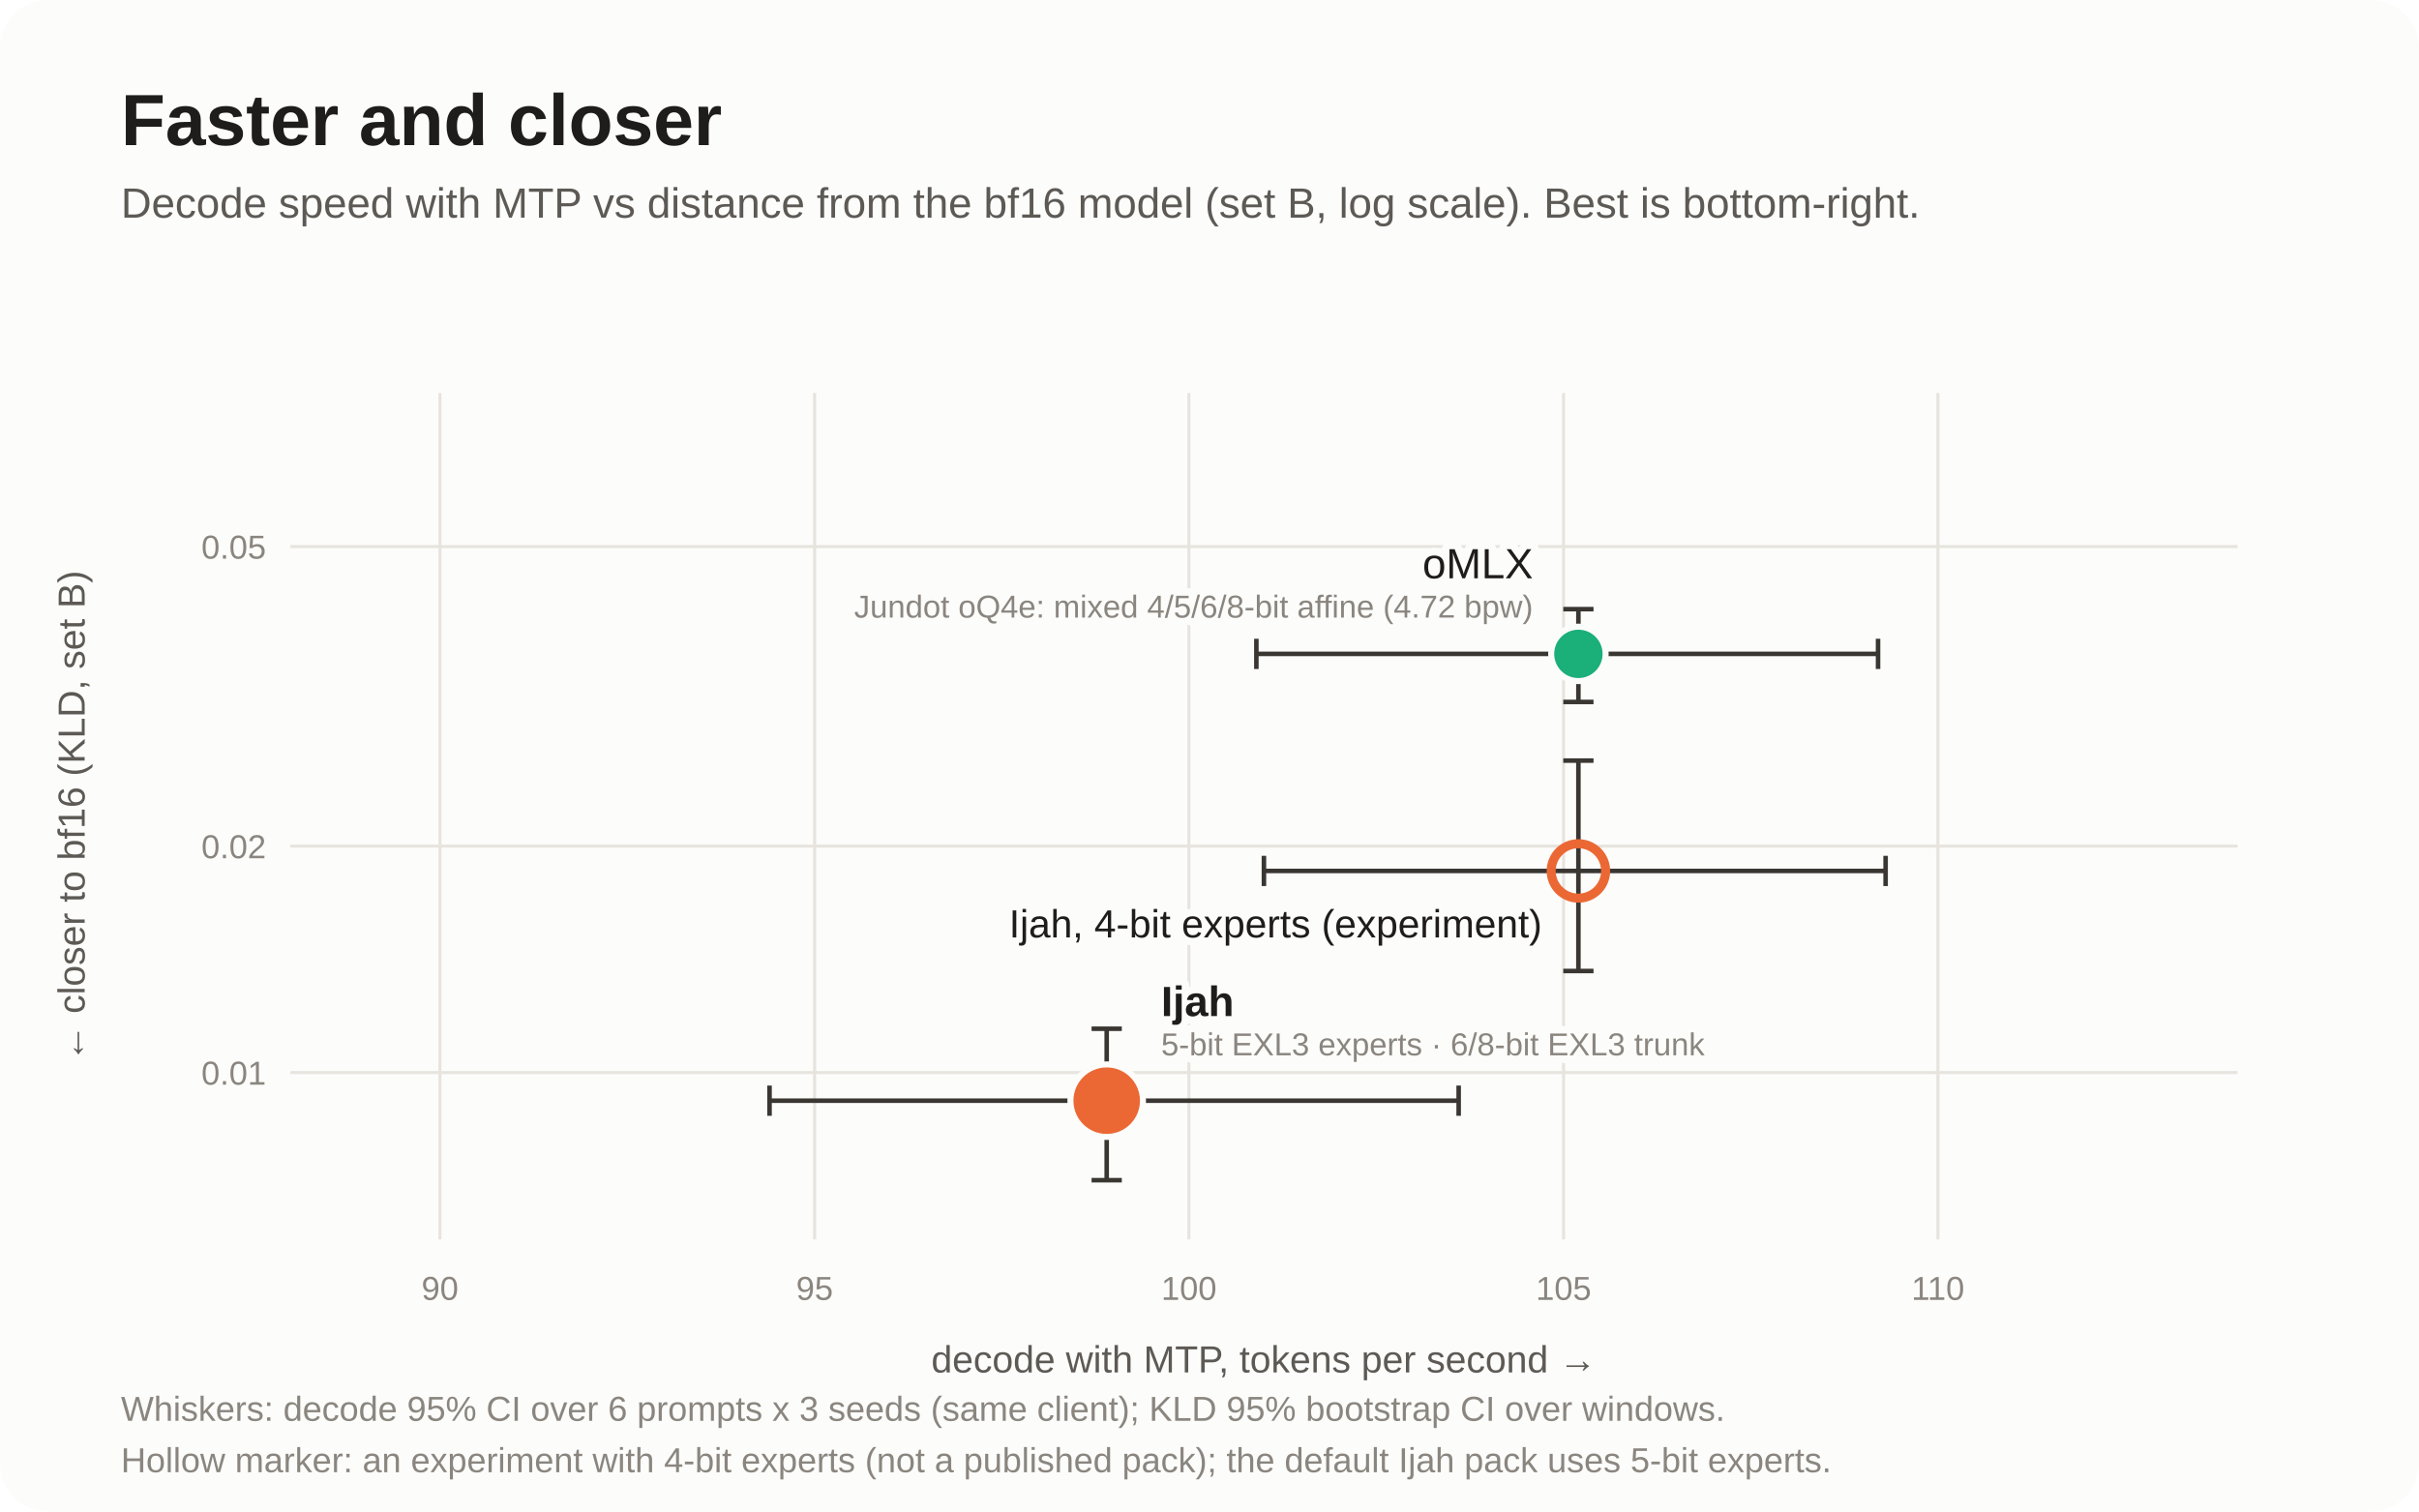
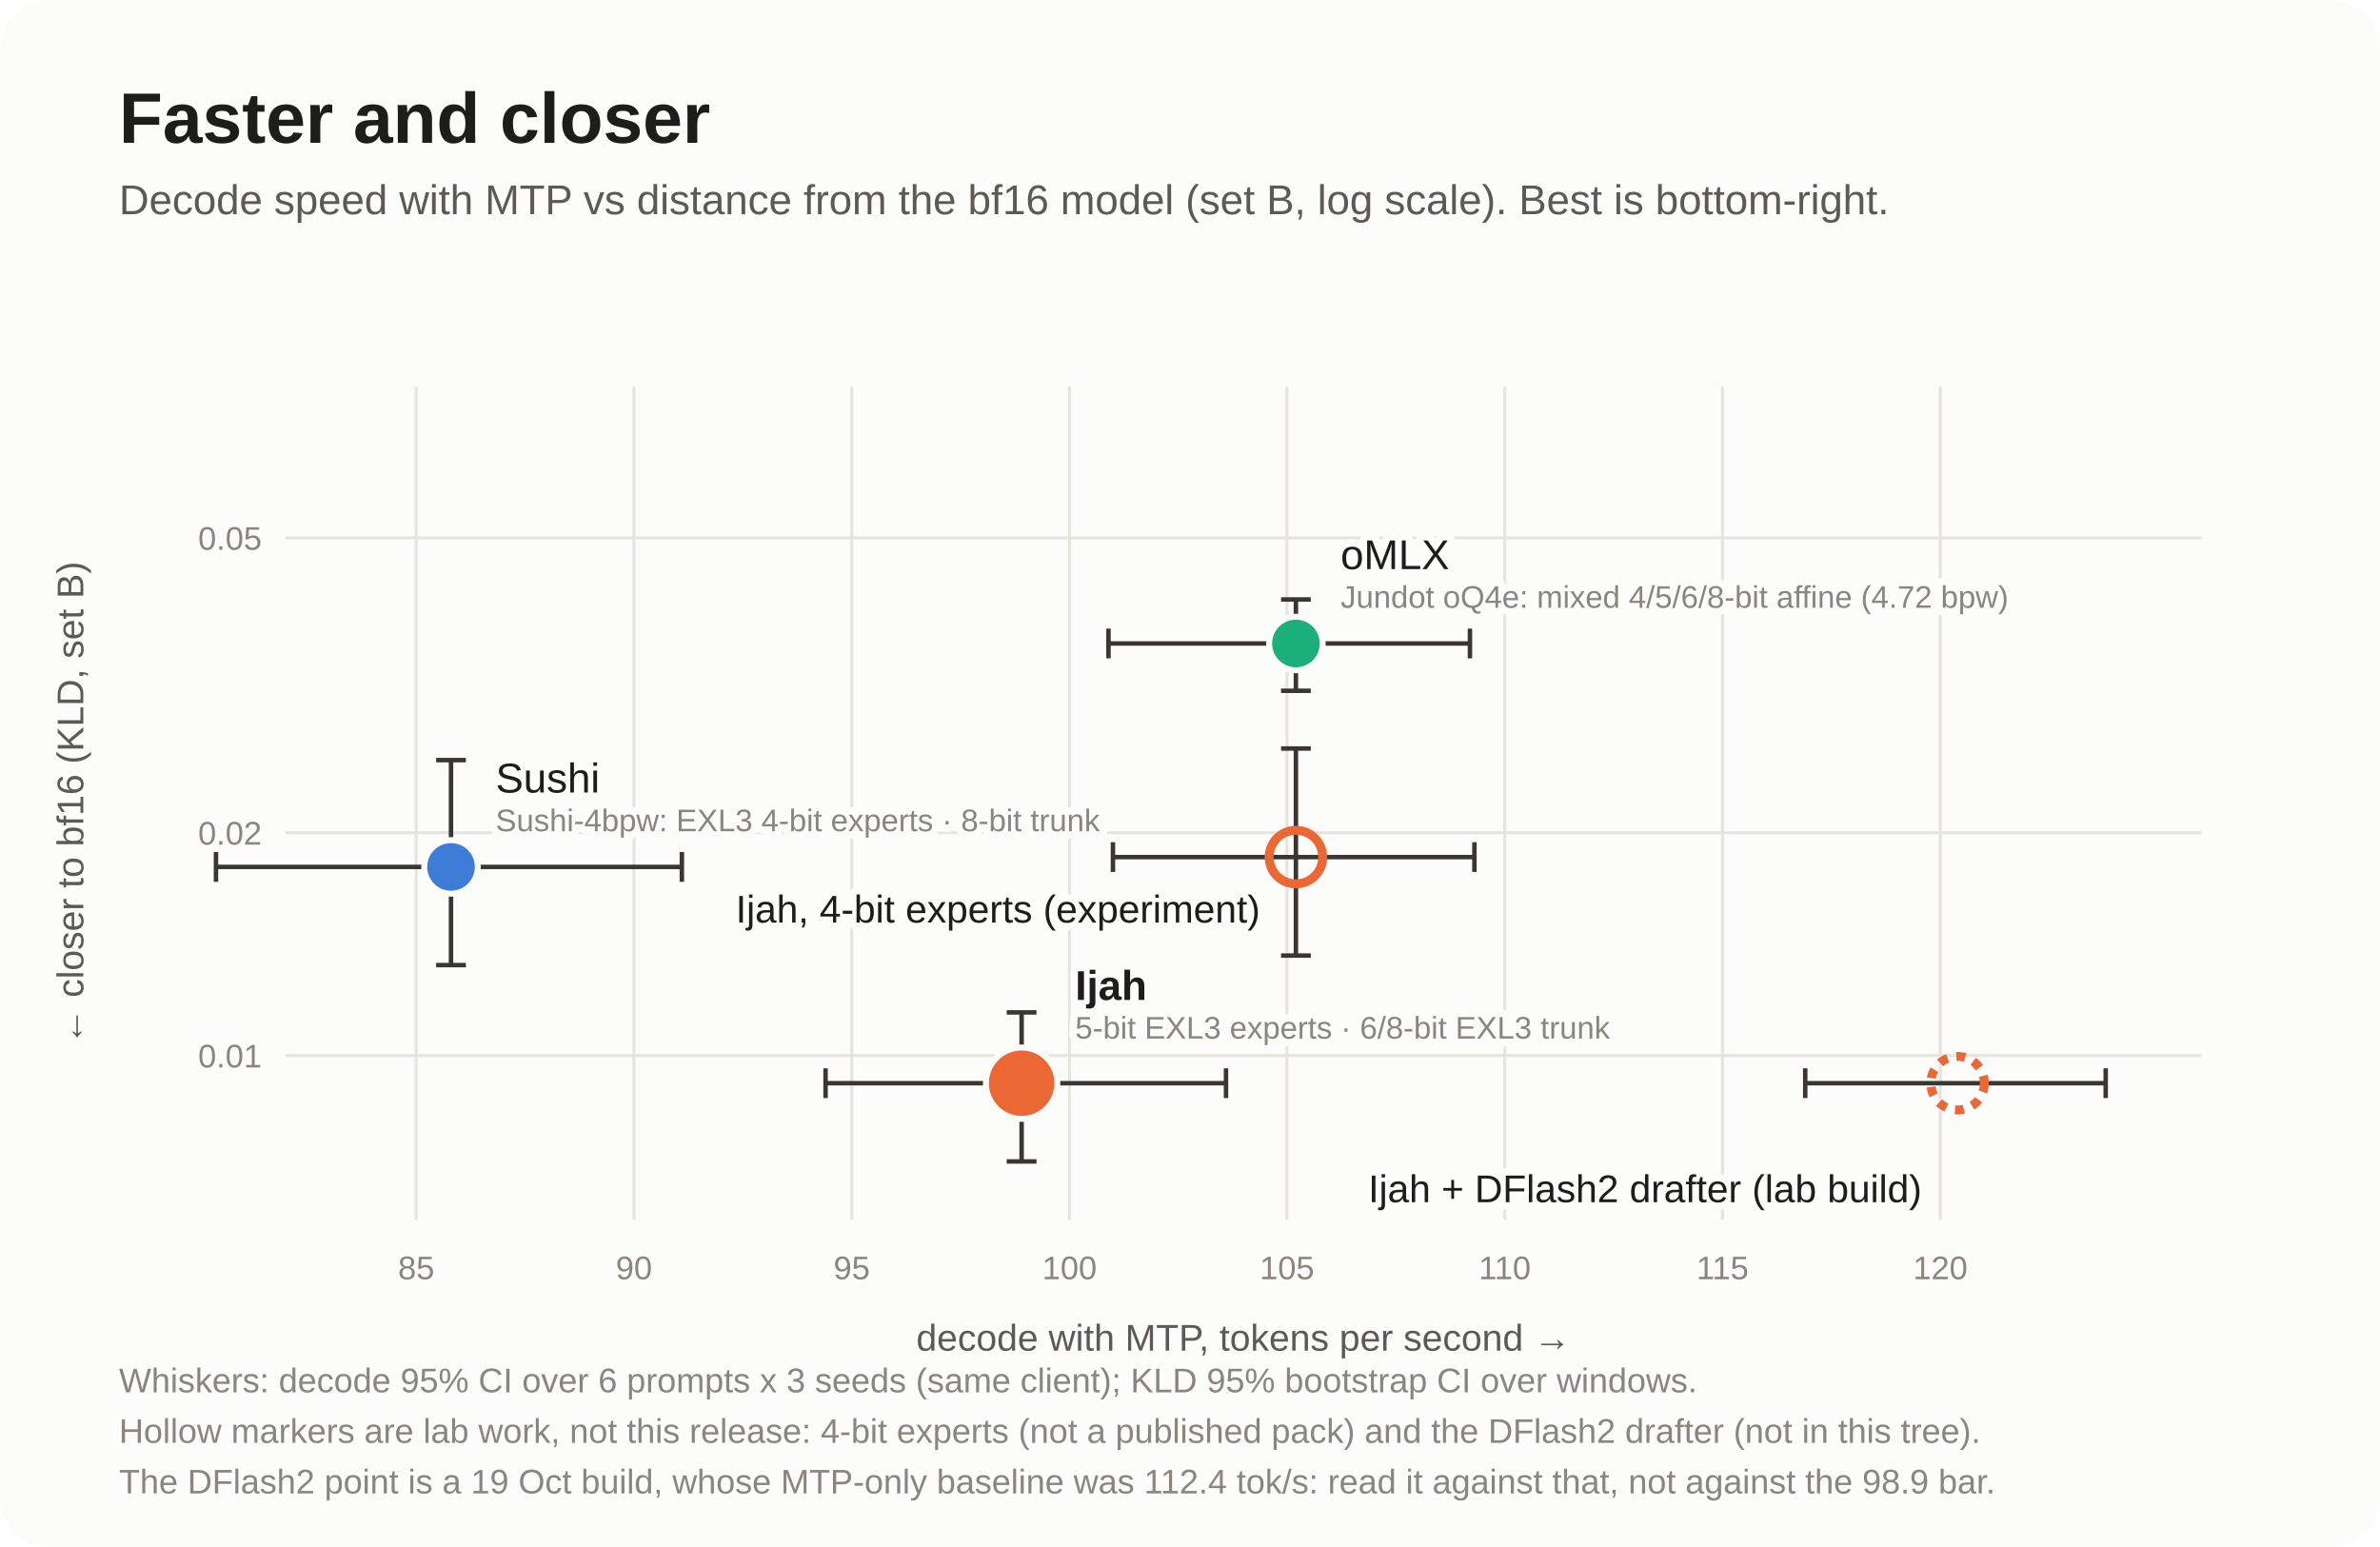
- <svg xmlns="http://www.w3.org/2000/svg" viewBox="0 0 800 500" width="800" height="500" role="img" aria-label="Speed versus quality">
+ <svg xmlns="http://www.w3.org/2000/svg" viewBox="0 0 800 520" width="800" height="520" role="img" aria-label="Speed versus quality">
  <style>
  .bg{fill:#fcfcfb} .t1{fill:#1f1d1b} .t2{fill:#5d5a55} .t3{fill:#8a867f} .grid{stroke:#e7e4de}
  .axis{stroke:#bdb8b0} .na{fill:#f1eee8;stroke:#d9d4cb} .gap{stroke:#fcfcfb} .err{stroke:#3a3632}
-   text{font-family:-apple-system, BlinkMacSystemFont, 'Helvetica Neue', Arial, sans-serif} .c-Ijah{fill:#eb6834}.s-Ijah{stroke:#eb6834}.c-oMLX{fill:#1baf7a}.s-oMLX{stroke:#1baf7a}
+   text{font-family:-apple-system, BlinkMacSystemFont, 'Helvetica Neue', Arial, sans-serif} .c-Ijah{fill:#eb6834}.s-Ijah{stroke:#eb6834}.c-oMLX{fill:#1baf7a}.s-oMLX{stroke:#1baf7a}.c-Sushi{fill:#3d7dd8}.s-Sushi{stroke:#3d7dd8}
  @media (prefers-color-scheme: dark) {
    .bg{fill:#1a1a19} .t1{fill:#f0efec} .t2{fill:#c3c2b7} .t3{fill:#8f8d86} .grid{stroke:#2c2b29}
-     .axis{stroke:#4a4844} .na{fill:#242322;stroke:#3a3936} .gap{stroke:#1a1a19} .err{stroke:#e6e3dc} .c-Ijah{fill:#d95926}.s-Ijah{stroke:#d95926}.c-oMLX{fill:#199e70}.s-oMLX{stroke:#199e70}
+     .axis{stroke:#4a4844} .na{fill:#242322;stroke:#3a3936} .gap{stroke:#1a1a19} .err{stroke:#e6e3dc} .c-Ijah{fill:#d95926}.s-Ijah{stroke:#d95926}.c-oMLX{fill:#199e70}.s-oMLX{stroke:#199e70}.c-Sushi{fill:#639bec}.s-Sushi{stroke:#639bec}
  }
</style>
-   <rect class="bg" width="800" height="500" rx="16" />
+   <rect class="bg" width="800" height="520" rx="16" />
  <text class="t1" x="40" y="48" font-size="24" font-weight="700">Faster and closer</text>
  <text class="t2" x="40" y="72" font-size="14">Decode speed with MTP vs distance from the bf16 model (set B, log scale). Best is bottom-right.</text>
-   <line class="grid" x1="145.5" y1="130" x2="145.5" y2="410" stroke-width="1" />
-   <text class="t3" x="145.5" y="430" font-size="11" text-anchor="middle">90</text>
-   <line class="grid" x1="269.4" y1="130" x2="269.4" y2="410" stroke-width="1" />
-   <text class="t3" x="269.4" y="430" font-size="11" text-anchor="middle">95</text>
-   <line class="grid" x1="393.2" y1="130" x2="393.2" y2="410" stroke-width="1" />
-   <text class="t3" x="393.2" y="430" font-size="11" text-anchor="middle">100</text>
-   <line class="grid" x1="517.1" y1="130" x2="517.1" y2="410" stroke-width="1" />
-   <text class="t3" x="517.1" y="430" font-size="11" text-anchor="middle">105</text>
-   <line class="grid" x1="640.9" y1="130" x2="640.9" y2="410" stroke-width="1" />
-   <text class="t3" x="640.9" y="430" font-size="11" text-anchor="middle">110</text>
+   <line class="grid" x1="139.9" y1="130" x2="139.9" y2="410" stroke-width="1" />
+   <text class="t3" x="139.9" y="430" font-size="11" text-anchor="middle">85</text>
+   <line class="grid" x1="213.1" y1="130" x2="213.1" y2="410" stroke-width="1" />
+   <text class="t3" x="213.1" y="430" font-size="11" text-anchor="middle">90</text>
+   <line class="grid" x1="286.3" y1="130" x2="286.3" y2="410" stroke-width="1" />
+   <text class="t3" x="286.3" y="430" font-size="11" text-anchor="middle">95</text>
+   <line class="grid" x1="359.5" y1="130" x2="359.5" y2="410" stroke-width="1" />
+   <text class="t3" x="359.5" y="430" font-size="11" text-anchor="middle">100</text>
+   <line class="grid" x1="432.6" y1="130" x2="432.6" y2="410" stroke-width="1" />
+   <text class="t3" x="432.6" y="430" font-size="11" text-anchor="middle">105</text>
+   <line class="grid" x1="505.8" y1="130" x2="505.8" y2="410" stroke-width="1" />
+   <text class="t3" x="505.8" y="430" font-size="11" text-anchor="middle">110</text>
+   <line class="grid" x1="579.0" y1="130" x2="579.0" y2="410" stroke-width="1" />
+   <text class="t3" x="579.0" y="430" font-size="11" text-anchor="middle">115</text>
+   <line class="grid" x1="652.2" y1="130" x2="652.2" y2="410" stroke-width="1" />
+   <text class="t3" x="652.2" y="430" font-size="11" text-anchor="middle">120</text>
  <line class="grid" x1="96" y1="354.8" x2="740" y2="354.8" stroke-width="1" />
  <text class="t3" x="88" y="358.8" font-size="11" text-anchor="end">0.01</text>
  <line class="grid" x1="96" y1="279.9" x2="740" y2="279.9" stroke-width="1" />
  <text class="t3" x="88" y="283.9" font-size="11" text-anchor="end">0.02</text>
  <line class="grid" x1="96" y1="180.8" x2="740" y2="180.8" stroke-width="1" />
  <text class="t3" x="88" y="184.8" font-size="11" text-anchor="end">0.05</text>
  <text class="t2" x="418.0" y="454" font-size="12.5" text-anchor="middle">decode with MTP, tokens per second →</text>
  <text class="t2" x="28" y="270.0" font-size="12.5" text-anchor="middle" transform="rotate(-90 28 270.0)">← closer to bf16 (KLD, set B)</text>
-   <line class="err" x1="415.5" y1="216.3" x2="621.1" y2="216.3" stroke-width="1.5" />
-   <line class="err" x1="415.5" y1="211.3" x2="415.5" y2="221.3" stroke-width="1.5" />
-   <line class="err" x1="621.1" y1="211.3" x2="621.1" y2="221.3" stroke-width="1.5" />
-   <line class="err" x1="522.0" y1="232.2" x2="522.0" y2="201.5" stroke-width="1.5" />
-   <line class="err" x1="517.0" y1="232.2" x2="527.0" y2="232.2" stroke-width="1.5" />
-   <line class="err" x1="517.0" y1="201.5" x2="527.0" y2="201.5" stroke-width="1.5" />
-   <circle class="c-oMLX gap" cx="522.0" cy="216.3" r="9" stroke-width="2" />
-   <text class="t1" x="507.0" y="191.3" font-size="14" stroke="#fcfcfb" stroke-width="5" stroke-linejoin="round" paint-order="stroke" text-anchor="end" font-weight="500">oMLX</text>
-   <text class="t3" x="507.0" y="204.3" font-size="10.5" stroke="#fcfcfb" stroke-width="5" stroke-linejoin="round" paint-order="stroke" text-anchor="end">Jundot oQ4e: mixed 4/5/6/8-bit affine (4.72 bpw)</text>
-   <line class="err" x1="254.5" y1="364.1" x2="482.4" y2="364.1" stroke-width="1.5" />
-   <line class="err" x1="254.5" y1="359.1" x2="254.5" y2="369.1" stroke-width="1.5" />
-   <line class="err" x1="482.4" y1="359.1" x2="482.4" y2="369.1" stroke-width="1.5" />
-   <line class="err" x1="366.0" y1="390.4" x2="366.0" y2="340.3" stroke-width="1.5" />
-   <line class="err" x1="361.0" y1="390.4" x2="371.0" y2="390.4" stroke-width="1.5" />
-   <line class="err" x1="361.0" y1="340.3" x2="371.0" y2="340.3" stroke-width="1.5" />
-   <circle class="c-Ijah gap" cx="366.0" cy="364.1" r="12" stroke-width="2" />
-   <text class="t1" x="384.0" y="336.1" font-size="14" stroke="#fcfcfb" stroke-width="5" stroke-linejoin="round" paint-order="stroke" font-weight="700">Ijah</text>
-   <text class="t3" x="384.0" y="349.1" font-size="10.5" stroke="#fcfcfb" stroke-width="5" stroke-linejoin="round" paint-order="stroke">5-bit EXL3 experts · 6/8-bit EXL3 trunk</text>
-   <line class="err" x1="418.0" y1="288.1" x2="623.6" y2="288.1" stroke-width="1.5" />
-   <line class="err" x1="418.0" y1="283.1" x2="418.0" y2="293.1" stroke-width="1.5" />
-   <line class="err" x1="623.6" y1="283.1" x2="623.6" y2="293.1" stroke-width="1.5" />
-   <line class="err" x1="522.0" y1="321.2" x2="522.0" y2="251.6" stroke-width="1.5" />
-   <line class="err" x1="517.0" y1="321.2" x2="527.0" y2="321.2" stroke-width="1.5" />
-   <line class="err" x1="517.0" y1="251.6" x2="527.0" y2="251.6" stroke-width="1.5" />
-   <circle class="s-Ijah" cx="522.0" cy="288.1" r="9" fill="none" stroke-width="3" />
-   <text class="t1" x="510.0" y="310.1" font-size="13" text-anchor="end" stroke="#fcfcfb" stroke-width="5" stroke-linejoin="round" paint-order="stroke">Ijah, 4-bit experts (experiment)</text>
-   <text class="t3" x="40" y="470" font-size="11.5">Whiskers: decode 95% CI over 6 prompts x 3 seeds (same client); KLD 95% bootstrap CI over windows.</text>
-   <text class="t3" x="40" y="487" font-size="11.5">Hollow marker: an experiment with 4-bit experts (not a published pack); the default Ijah pack uses 5-bit experts.</text>
+   <line class="err" x1="72.6" y1="291.4" x2="229.2" y2="291.4" stroke-width="1.5" />
+   <line class="err" x1="72.6" y1="286.4" x2="72.6" y2="296.4" stroke-width="1.5" />
+   <line class="err" x1="229.2" y1="286.4" x2="229.2" y2="296.4" stroke-width="1.5" />
+   <line class="err" x1="151.6" y1="324.4" x2="151.6" y2="255.5" stroke-width="1.5" />
+   <line class="err" x1="146.6" y1="324.4" x2="156.6" y2="324.4" stroke-width="1.5" />
+   <line class="err" x1="146.6" y1="255.5" x2="156.6" y2="255.5" stroke-width="1.5" />
+   <circle class="c-Sushi gap" cx="151.6" cy="291.4" r="9" stroke-width="2" />
+   <text class="t1" x="166.6" y="266.4" font-size="14" stroke="#fcfcfb" stroke-width="5" stroke-linejoin="round" paint-order="stroke" font-weight="500">Sushi</text>
+   <text class="t3" x="166.6" y="279.4" font-size="10.5" stroke="#fcfcfb" stroke-width="5" stroke-linejoin="round" paint-order="stroke">Sushi-4bpw: EXL3 4-bit experts · 8-bit trunk</text>
+   <line class="err" x1="372.6" y1="216.3" x2="494.1" y2="216.3" stroke-width="1.5" />
+   <line class="err" x1="372.6" y1="211.3" x2="372.6" y2="221.3" stroke-width="1.5" />
+   <line class="err" x1="494.1" y1="211.3" x2="494.1" y2="221.3" stroke-width="1.5" />
+   <line class="err" x1="435.6" y1="232.2" x2="435.6" y2="201.5" stroke-width="1.5" />
+   <line class="err" x1="430.6" y1="232.2" x2="440.6" y2="232.2" stroke-width="1.5" />
+   <line class="err" x1="430.6" y1="201.5" x2="440.6" y2="201.5" stroke-width="1.5" />
+   <circle class="c-oMLX gap" cx="435.6" cy="216.3" r="9" stroke-width="2" />
+   <text class="t1" x="450.6" y="191.3" font-size="14" stroke="#fcfcfb" stroke-width="5" stroke-linejoin="round" paint-order="stroke" font-weight="500">oMLX</text>
+   <text class="t3" x="450.6" y="204.3" font-size="10.5" stroke="#fcfcfb" stroke-width="5" stroke-linejoin="round" paint-order="stroke">Jundot oQ4e: mixed 4/5/6/8-bit affine (4.72 bpw)</text>
+   <line class="err" x1="277.5" y1="364.1" x2="412.1" y2="364.1" stroke-width="1.5" />
+   <line class="err" x1="277.5" y1="359.1" x2="277.5" y2="369.1" stroke-width="1.5" />
+   <line class="err" x1="412.1" y1="359.1" x2="412.1" y2="369.1" stroke-width="1.5" />
+   <line class="err" x1="343.4" y1="390.4" x2="343.4" y2="340.3" stroke-width="1.5" />
+   <line class="err" x1="338.4" y1="390.4" x2="348.4" y2="390.4" stroke-width="1.5" />
+   <line class="err" x1="338.4" y1="340.3" x2="348.4" y2="340.3" stroke-width="1.5" />
+   <circle class="c-Ijah gap" cx="343.4" cy="364.1" r="12" stroke-width="2" />
+   <text class="t1" x="361.4" y="336.1" font-size="14" stroke="#fcfcfb" stroke-width="5" stroke-linejoin="round" paint-order="stroke" font-weight="700">Ijah</text>
+   <text class="t3" x="361.4" y="349.1" font-size="10.5" stroke="#fcfcfb" stroke-width="5" stroke-linejoin="round" paint-order="stroke">5-bit EXL3 experts · 6/8-bit EXL3 trunk</text>
+   <line class="err" x1="374.1" y1="288.1" x2="495.6" y2="288.1" stroke-width="1.5" />
+   <line class="err" x1="374.1" y1="283.1" x2="374.1" y2="293.1" stroke-width="1.5" />
+   <line class="err" x1="495.6" y1="283.1" x2="495.6" y2="293.1" stroke-width="1.5" />
+   <line class="err" x1="435.6" y1="321.2" x2="435.6" y2="251.6" stroke-width="1.5" />
+   <line class="err" x1="430.6" y1="321.2" x2="440.6" y2="321.2" stroke-width="1.5" />
+   <line class="err" x1="430.6" y1="251.6" x2="440.6" y2="251.6" stroke-width="1.5" />
+   <circle class="s-Ijah" cx="435.6" cy="288.1" r="9" fill="none" stroke-width="3" />
+   <text class="t1" x="423.6" y="310.1" font-size="13" text-anchor="end" stroke="#fcfcfb" stroke-width="5" stroke-linejoin="round" paint-order="stroke">Ijah, 4-bit experts (experiment)</text>
+   <line class="err" x1="606.8" y1="364.1" x2="707.8" y2="364.1" stroke-width="1.5" />
+   <line class="err" x1="606.8" y1="359.1" x2="606.8" y2="369.1" stroke-width="1.5" />
+   <line class="err" x1="707.8" y1="359.1" x2="707.8" y2="369.1" stroke-width="1.5" />
+   <circle class="s-Ijah" cx="658.0" cy="364.1" r="9" fill="none" stroke-width="3" stroke-dasharray="3 3" />
+   <text class="t1" x="646.0" y="404.1" font-size="13" text-anchor="end" stroke="#fcfcfb" stroke-width="5" stroke-linejoin="round" paint-order="stroke">Ijah + DFlash2 drafter (lab build)</text>
+   <text class="t3" x="40" y="468" font-size="11.5">Whiskers: decode 95% CI over 6 prompts x 3 seeds (same client); KLD 95% bootstrap CI over windows.</text>
+   <text class="t3" x="40" y="485" font-size="11.5">Hollow markers are lab work, not this release: 4-bit experts (not a published pack) and the DFlash2 drafter (not in this tree).</text>
+   <text class="t3" x="40" y="502" font-size="11.5">The DFlash2 point is a 19 Oct build, whose MTP-only baseline was 112.4 tok/s: read it against that, not against the 98.9 bar.</text>
</svg>
